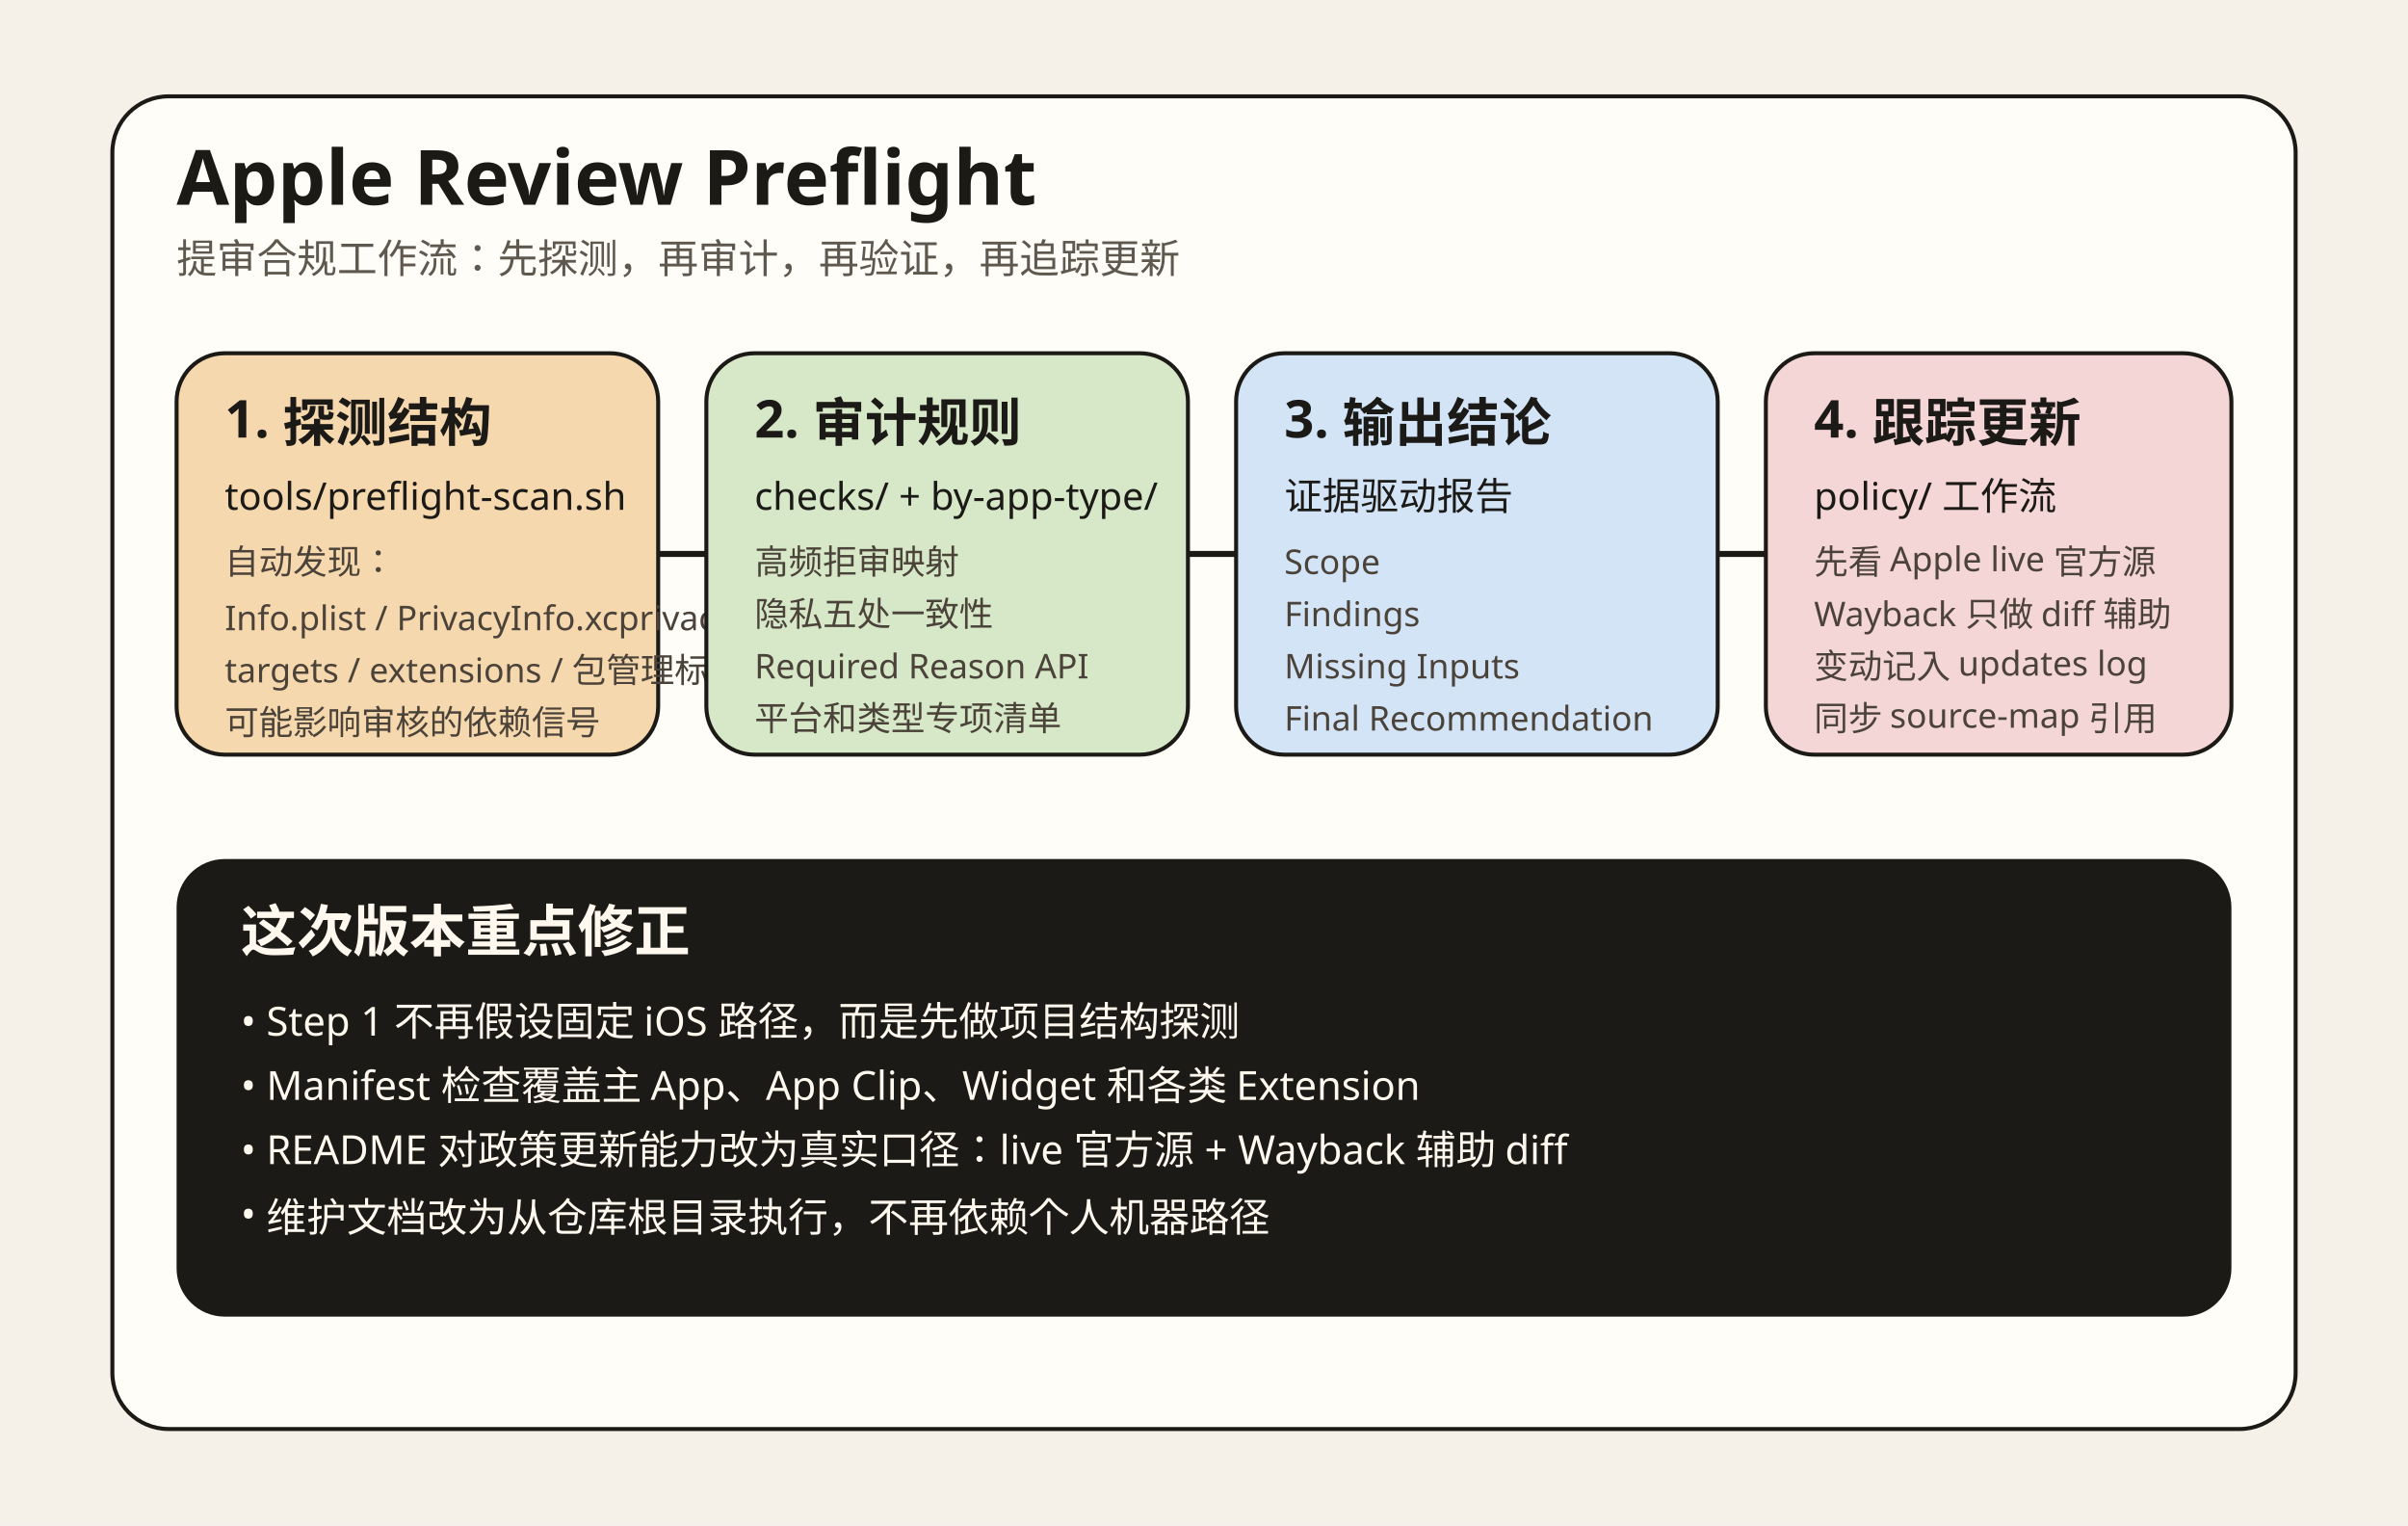
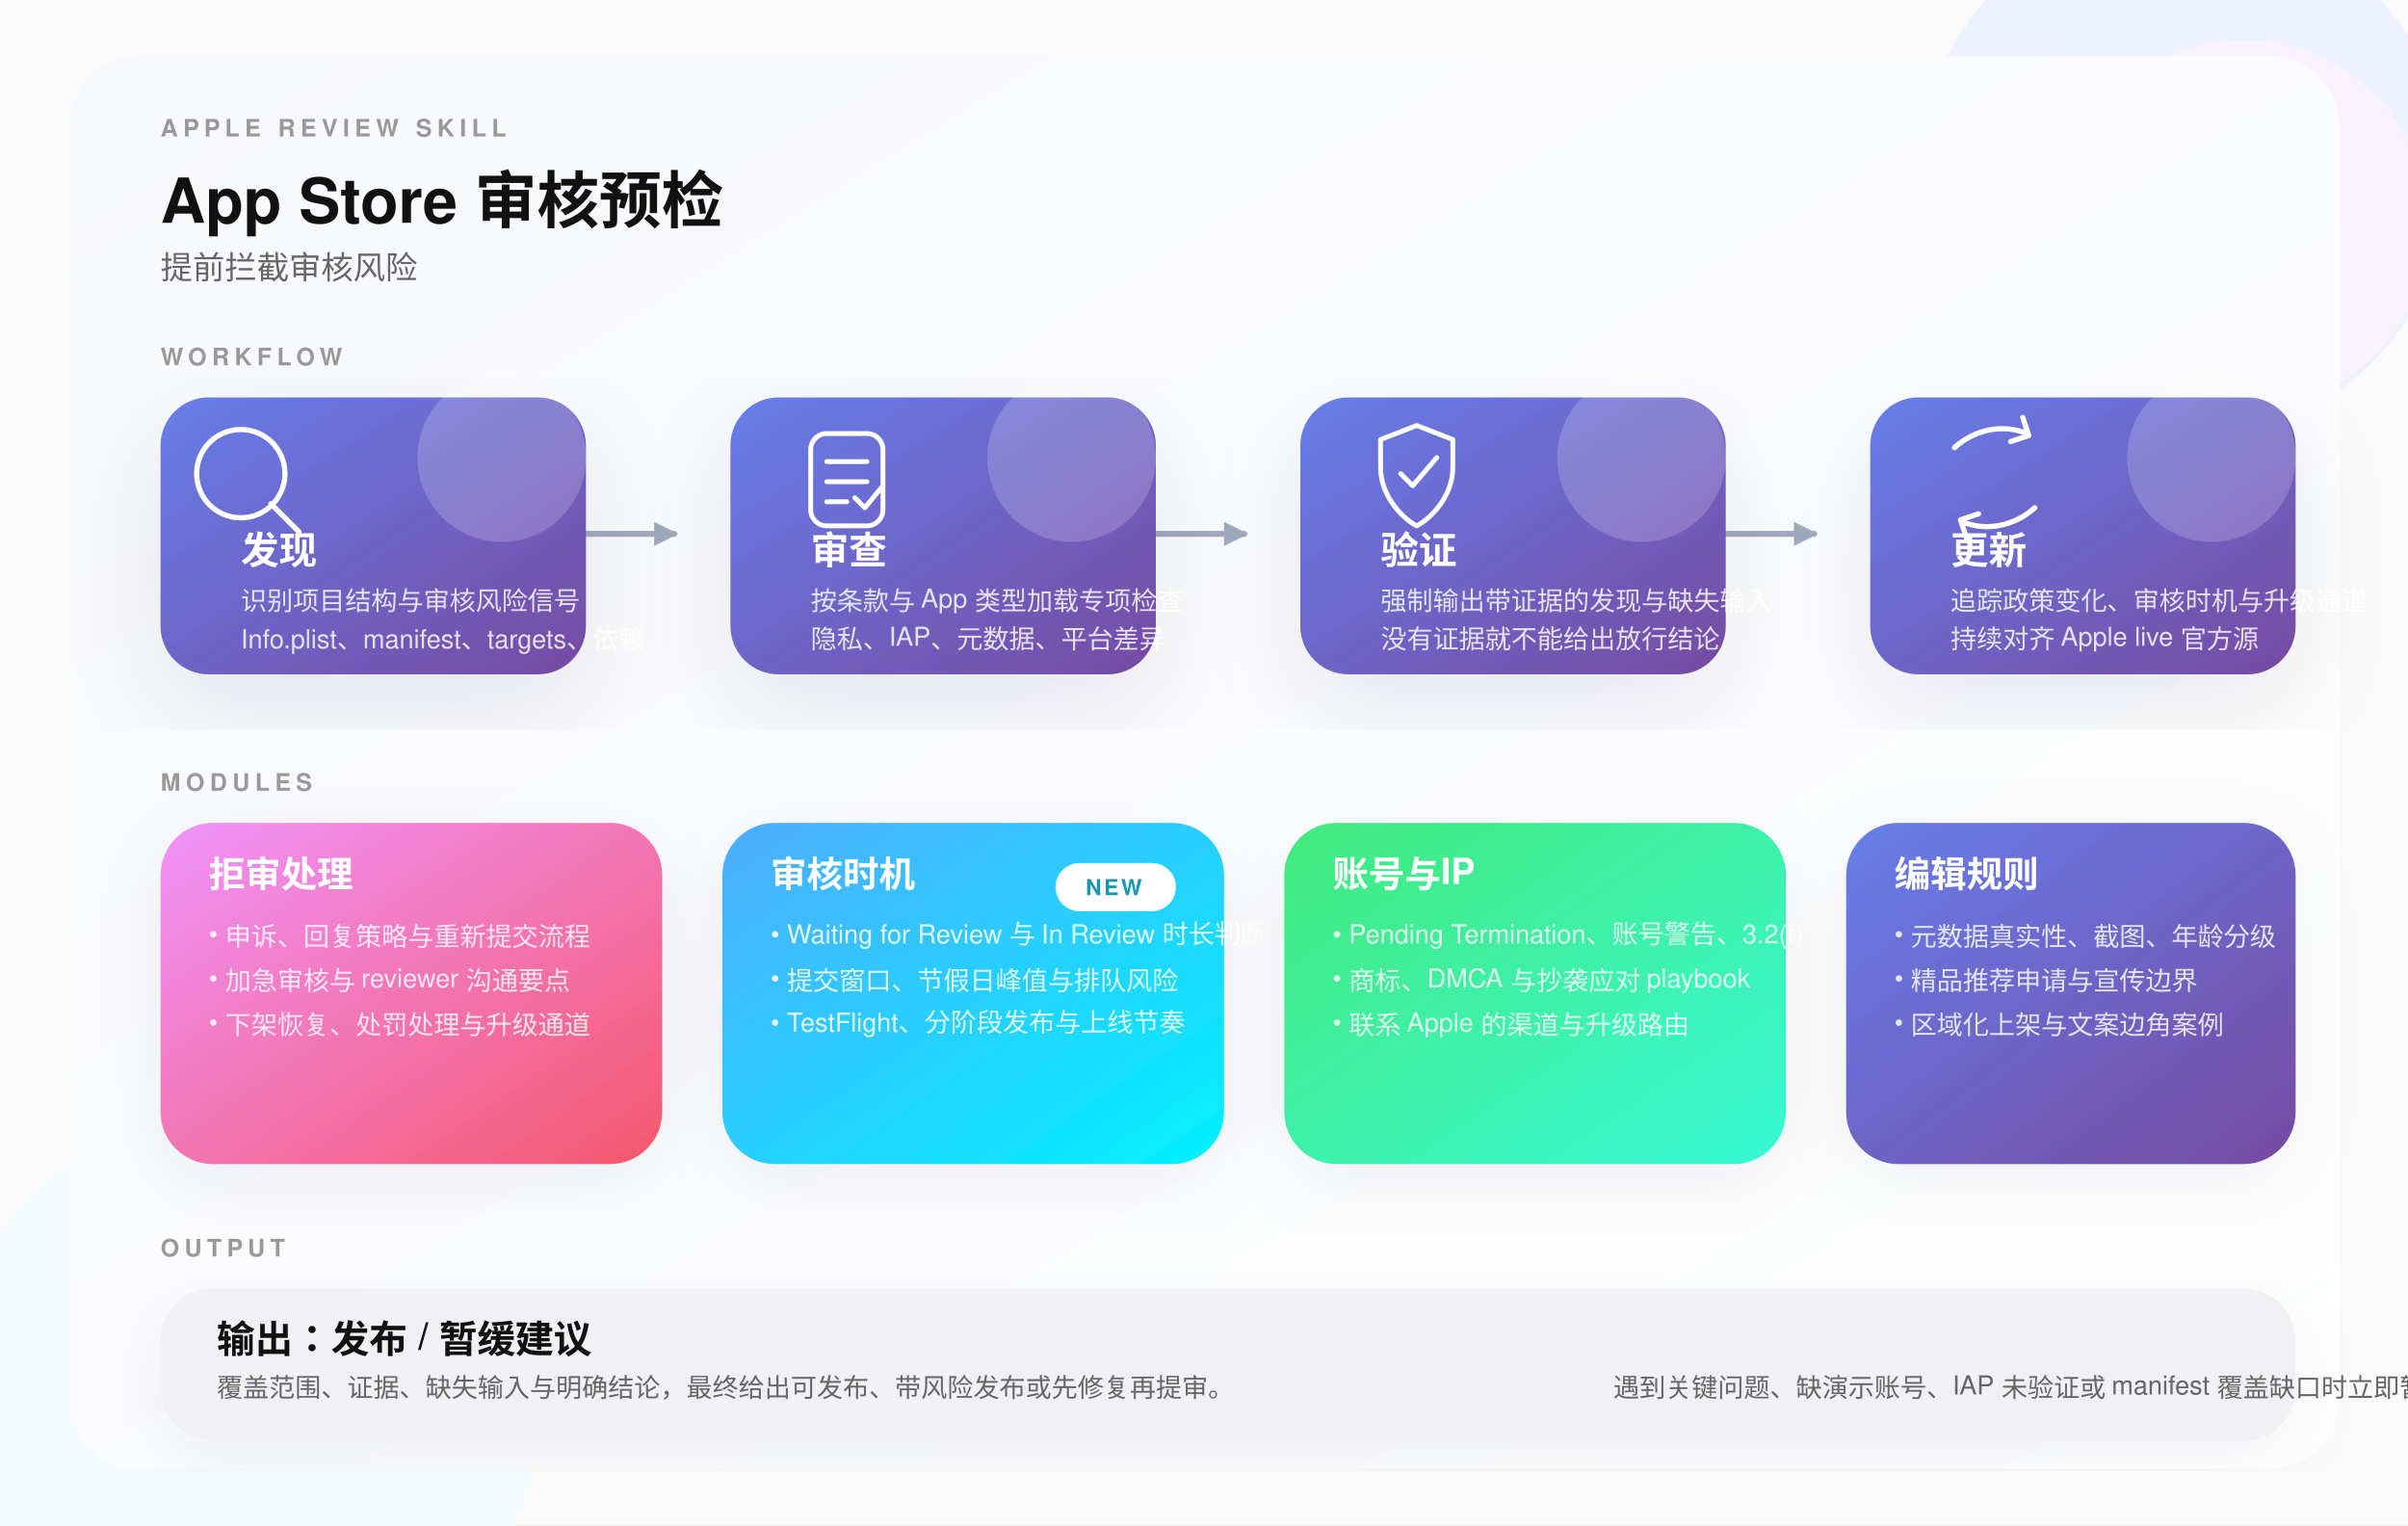
<svg xmlns="http://www.w3.org/2000/svg" width="1200" height="760" viewBox="0 0 1200 760" fill="none">
-   <rect width="1200" height="760" fill="#F5F1E8" />
-   <rect x="56" y="48" width="1088" height="664" rx="28" fill="#FFFDF8" stroke="#1C1A17" stroke-width="2" />
-   <text x="88" y="102" fill="#1C1A17" font-family="'PingFang SC', 'Noto Sans SC', 'Microsoft YaHei', sans-serif" font-size="38" font-weight="700">
-     Apple Review Preflight
-   </text>
-   <text x="88" y="136" fill="#5E584F" font-family="'PingFang SC', 'Noto Sans SC', 'Microsoft YaHei', sans-serif" font-size="20">
-     提审合规工作流：先探测，再审计，再验证，再追踪更新
-   </text>
-   <rect x="88" y="176" width="240" height="200" rx="24" fill="#F6D8AE" stroke="#1C1A17" stroke-width="2" />
-   <text x="112" y="218" fill="#1C1A17" font-family="'PingFang SC', 'Noto Sans SC', 'Microsoft YaHei', sans-serif" font-size="26" font-weight="700">1. 探测结构</text>
-   <text x="112" y="254" fill="#1C1A17" font-family="'PingFang SC', 'Noto Sans SC', 'Microsoft YaHei', sans-serif" font-size="19">tools/preflight-scan.sh</text>
-   <text x="112" y="286" fill="#4B4339" font-family="'PingFang SC', 'Noto Sans SC', 'Microsoft YaHei', sans-serif" font-size="17">自动发现：</text>
-   <text x="112" y="314" fill="#4B4339" font-family="'PingFang SC', 'Noto Sans SC', 'Microsoft YaHei', sans-serif" font-size="17">Info.plist / PrivacyInfo.xcprivacy</text>
-   <text x="112" y="340" fill="#4B4339" font-family="'PingFang SC', 'Noto Sans SC', 'Microsoft YaHei', sans-serif" font-size="17">targets / extensions / 包管理标记</text>
-   <text x="112" y="366" fill="#4B4339" font-family="'PingFang SC', 'Noto Sans SC', 'Microsoft YaHei', sans-serif" font-size="17">可能影响审核的依赖信号</text>
-   <rect x="352" y="176" width="240" height="200" rx="24" fill="#D6E8C8" stroke="#1C1A17" stroke-width="2" />
-   <text x="376" y="218" fill="#1C1A17" font-family="'PingFang SC', 'Noto Sans SC', 'Microsoft YaHei', sans-serif" font-size="26" font-weight="700">2. 审计规则</text>
-   <text x="376" y="254" fill="#1C1A17" font-family="'PingFang SC', 'Noto Sans SC', 'Microsoft YaHei', sans-serif" font-size="19">checks/ + by-app-type/</text>
-   <text x="376" y="286" fill="#4B4339" font-family="'PingFang SC', 'Noto Sans SC', 'Microsoft YaHei', sans-serif" font-size="17">高频拒审映射</text>
-   <text x="376" y="312" fill="#4B4339" font-family="'PingFang SC', 'Noto Sans SC', 'Microsoft YaHei', sans-serif" font-size="17">隐私五处一致性</text>
-   <text x="376" y="338" fill="#4B4339" font-family="'PingFang SC', 'Noto Sans SC', 'Microsoft YaHei', sans-serif" font-size="17">Required Reason API</text>
-   <text x="376" y="364" fill="#4B4339" font-family="'PingFang SC', 'Noto Sans SC', 'Microsoft YaHei', sans-serif" font-size="17">平台和类型专项清单</text>
-   <rect x="616" y="176" width="240" height="200" rx="24" fill="#D3E4F7" stroke="#1C1A17" stroke-width="2" />
-   <text x="640" y="218" fill="#1C1A17" font-family="'PingFang SC', 'Noto Sans SC', 'Microsoft YaHei', sans-serif" font-size="26" font-weight="700">3. 输出结论</text>
-   <text x="640" y="254" fill="#1C1A17" font-family="'PingFang SC', 'Noto Sans SC', 'Microsoft YaHei', sans-serif" font-size="19">证据驱动报告</text>
-   <text x="640" y="286" fill="#4B4339" font-family="'PingFang SC', 'Noto Sans SC', 'Microsoft YaHei', sans-serif" font-size="17">Scope</text>
-   <text x="640" y="312" fill="#4B4339" font-family="'PingFang SC', 'Noto Sans SC', 'Microsoft YaHei', sans-serif" font-size="17">Findings</text>
-   <text x="640" y="338" fill="#4B4339" font-family="'PingFang SC', 'Noto Sans SC', 'Microsoft YaHei', sans-serif" font-size="17">Missing Inputs</text>
-   <text x="640" y="364" fill="#4B4339" font-family="'PingFang SC', 'Noto Sans SC', 'Microsoft YaHei', sans-serif" font-size="17">Final Recommendation</text>
-   <rect x="880" y="176" width="232" height="200" rx="24" fill="#F4D6D6" stroke="#1C1A17" stroke-width="2" />
-   <text x="904" y="218" fill="#1C1A17" font-family="'PingFang SC', 'Noto Sans SC', 'Microsoft YaHei', sans-serif" font-size="26" font-weight="700">4. 跟踪更新</text>
-   <text x="904" y="254" fill="#1C1A17" font-family="'PingFang SC', 'Noto Sans SC', 'Microsoft YaHei', sans-serif" font-size="19">policy/ 工作流</text>
-   <text x="904" y="286" fill="#4B4339" font-family="'PingFang SC', 'Noto Sans SC', 'Microsoft YaHei', sans-serif" font-size="17">先看 Apple live 官方源</text>
-   <text x="904" y="312" fill="#4B4339" font-family="'PingFang SC', 'Noto Sans SC', 'Microsoft YaHei', sans-serif" font-size="17">Wayback 只做 diff 辅助</text>
-   <text x="904" y="338" fill="#4B4339" font-family="'PingFang SC', 'Noto Sans SC', 'Microsoft YaHei', sans-serif" font-size="17">变动记入 updates log</text>
-   <text x="904" y="364" fill="#4B4339" font-family="'PingFang SC', 'Noto Sans SC', 'Microsoft YaHei', sans-serif" font-size="17">同步 source-map 引用</text>
-   <path d="M328 276H352" stroke="#1C1A17" stroke-width="3" />
-   <path d="M592 276H616" stroke="#1C1A17" stroke-width="3" />
-   <path d="M856 276H880" stroke="#1C1A17" stroke-width="3" />
-   <rect x="88" y="428" width="1024" height="228" rx="24" fill="#1C1A17" />
-   <text x="120" y="474" fill="#FFF8EE" font-family="'PingFang SC', 'Noto Sans SC', 'Microsoft YaHei', sans-serif" font-size="28" font-weight="700">
-     这次版本重点修正
-   </text>
-   <text x="120" y="516" fill="#FFF8EE" font-family="'PingFang SC', 'Noto Sans SC', 'Microsoft YaHei', sans-serif" font-size="20">
-     • Step 1 不再假设固定 iOS 路径，而是先做项目结构探测
-   </text>
-   <text x="120" y="548" fill="#FFF8EE" font-family="'PingFang SC', 'Noto Sans SC', 'Microsoft YaHei', sans-serif" font-size="20">
-     • Manifest 检查覆盖主 App、App Clip、Widget 和各类 Extension
-   </text>
-   <text x="120" y="580" fill="#FFF8EE" font-family="'PingFang SC', 'Noto Sans SC', 'Microsoft YaHei', sans-serif" font-size="20">
-     • README 对政策更新能力改为真实口径：live 官方源 + Wayback 辅助 diff
-   </text>
-   <text x="120" y="612" fill="#FFF8EE" font-family="'PingFang SC', 'Noto Sans SC', 'Microsoft YaHei', sans-serif" font-size="20">
-     • 维护文档改为从仓库根目录执行，不再依赖个人机器路径
-   </text>
+   <defs>
+     <linearGradient id="grad-blue-purple" x1="0" y1="0" x2="1" y2="1">
+       <stop offset="0%" stop-color="#667EEA" />
+       <stop offset="100%" stop-color="#764BA2" />
+     </linearGradient>
+     <linearGradient id="grad-orange-pink" x1="0" y1="0" x2="1" y2="1">
+       <stop offset="0%" stop-color="#F093FB" />
+       <stop offset="100%" stop-color="#F5576C" />
+     </linearGradient>
+     <linearGradient id="grad-teal" x1="0" y1="0" x2="1" y2="1">
+       <stop offset="0%" stop-color="#4FACFE" />
+       <stop offset="100%" stop-color="#00F2FE" />
+     </linearGradient>
+     <linearGradient id="grad-mint" x1="0" y1="0" x2="1" y2="1">
+       <stop offset="0%" stop-color="#43E97B" />
+       <stop offset="100%" stop-color="#38F9D7" />
+     </linearGradient>
+     <linearGradient id="bg-glow" x1="0" y1="0" x2="1" y2="1">
+       <stop offset="0%" stop-color="#F7F8FC" />
+       <stop offset="100%" stop-color="#FFFFFF" />
+     </linearGradient>
+     <filter id="shadow-soft" x="-20%" y="-20%" width="140%" height="140%">
+       <feDropShadow dx="0" dy="18" stdDeviation="24" flood-color="#1F294014" flood-opacity="1" />
+     </filter>
+     <filter id="shadow-subtle" x="-20%" y="-20%" width="140%" height="140%">
+       <feDropShadow dx="0" dy="10" stdDeviation="18" flood-color="#1F29400D" flood-opacity="1" />
+     </filter>
+     <marker id="arrowhead" markerWidth="12" markerHeight="12" refX="10" refY="6" orient="auto" markerUnits="userSpaceOnUse">
+       <path d="M0 0L12 6L0 12V0Z" fill="#A1A9BC" />
+     </marker>
+   </defs>
+   <rect width="1200" height="760" fill="#FAFAFA" />
+   <circle cx="1088" cy="88" r="132" fill="#EEF2FF" />
+   <circle cx="1118" cy="112" r="92" fill="#F8F3FF" />
+   <circle cx="122" cy="698" r="148" fill="#F4FBFF" />
+   <rect x="34" y="28" width="1132" height="704" rx="36" fill="url(#bg-glow)" />
+   <text x="80" y="68" fill="#999999" font-family="-apple-system, 'SF Pro Display', 'Helvetica Neue', Helvetica, Arial, sans-serif" font-size="12" font-weight="600" letter-spacing="2.6">APPLE REVIEW SKILL</text>
+   <text x="80" y="111" fill="#111111" font-family="-apple-system, 'SF Pro Display', 'Helvetica Neue', Helvetica, Arial, sans-serif" font-size="31" font-weight="700">App Store 审核预检</text>
+   <text x="80" y="139" fill="#666666" font-family="-apple-system, 'SF Pro Display', 'Helvetica Neue', Helvetica, Arial, sans-serif" font-size="16" font-weight="400">提前拦截审核风险</text>
+   <text x="80" y="182" fill="#999999" font-family="-apple-system, 'SF Pro Display', 'Helvetica Neue', Helvetica, Arial, sans-serif" font-size="12" font-weight="600" letter-spacing="2.6">WORKFLOW</text>
+   <path d="M292 266H336" stroke="#A1A9BC" stroke-width="3" stroke-linecap="round" marker-end="url(#arrowhead)" />
+   <path d="M576 266H620" stroke="#A1A9BC" stroke-width="3" stroke-linecap="round" marker-end="url(#arrowhead)" />
+   <path d="M860 266H904" stroke="#A1A9BC" stroke-width="3" stroke-linecap="round" marker-end="url(#arrowhead)" />
+   <g filter="url(#shadow-soft)">
+     <rect x="80" y="198" width="212" height="138" rx="24" fill="url(#grad-blue-purple)" />
+   </g>
+   <g opacity="0.18">
+     <circle cx="250" cy="228" r="42" fill="#FFFFFF" />
+   </g>
+   <circle cx="120" cy="236" r="22" stroke="#FFFFFF" stroke-width="2.6" />
+   <path d="M135 251L149 265" stroke="#FFFFFF" stroke-width="2.6" stroke-linecap="round" />
+   <text x="120" y="281" fill="#FFFFFF" font-family="-apple-system, 'SF Pro Display', 'Helvetica Neue', Helvetica, Arial, sans-serif" font-size="19" font-weight="700">发现</text>
+   <text x="120" y="304" fill="rgba(255,255,255,0.82)" font-family="-apple-system, 'SF Pro Display', 'Helvetica Neue', Helvetica, Arial, sans-serif" font-size="13">识别项目结构与审核风险信号</text>
+   <text x="120" y="323" fill="rgba(255,255,255,0.82)" font-family="-apple-system, 'SF Pro Display', 'Helvetica Neue', Helvetica, Arial, sans-serif" font-size="13">Info.plist、manifest、targets、依赖</text>
+   <g filter="url(#shadow-soft)">
+     <rect x="364" y="198" width="212" height="138" rx="24" fill="url(#grad-blue-purple)" />
+   </g>
+   <g opacity="0.18">
+     <circle cx="534" cy="228" r="42" fill="#FFFFFF" />
+   </g>
+   <rect x="404" y="216" width="36" height="46" rx="8" stroke="#FFFFFF" stroke-width="2.4" />
+   <path d="M412 230H432" stroke="#FFFFFF" stroke-width="2.4" stroke-linecap="round" />
+   <path d="M412 240H432" stroke="#FFFFFF" stroke-width="2.4" stroke-linecap="round" />
+   <path d="M412 250H422" stroke="#FFFFFF" stroke-width="2.4" stroke-linecap="round" />
+   <path d="M426 248L431 253L440 242" stroke="#FFFFFF" stroke-width="2.4" stroke-linecap="round" stroke-linejoin="round" />
+   <text x="404" y="281" fill="#FFFFFF" font-family="-apple-system, 'SF Pro Display', 'Helvetica Neue', Helvetica, Arial, sans-serif" font-size="19" font-weight="700">审查</text>
+   <text x="404" y="304" fill="rgba(255,255,255,0.82)" font-family="-apple-system, 'SF Pro Display', 'Helvetica Neue', Helvetica, Arial, sans-serif" font-size="13">按条款与 App 类型加载专项检查</text>
+   <text x="404" y="323" fill="rgba(255,255,255,0.82)" font-family="-apple-system, 'SF Pro Display', 'Helvetica Neue', Helvetica, Arial, sans-serif" font-size="13">隐私、IAP、元数据、平台差异</text>
+   <g filter="url(#shadow-soft)">
+     <rect x="648" y="198" width="212" height="138" rx="24" fill="url(#grad-blue-purple)" />
+   </g>
+   <g opacity="0.18">
+     <circle cx="818" cy="228" r="42" fill="#FFFFFF" />
+   </g>
+   <path d="M688 219L706 212L724 219V233C724 248 712 259 706 262C700 259 688 248 688 233V219Z" stroke="#FFFFFF" stroke-width="2.4" stroke-linejoin="round" />
+   <path d="M698 236L704 242L716 228" stroke="#FFFFFF" stroke-width="2.4" stroke-linecap="round" stroke-linejoin="round" />
+   <text x="688" y="281" fill="#FFFFFF" font-family="-apple-system, 'SF Pro Display', 'Helvetica Neue', Helvetica, Arial, sans-serif" font-size="19" font-weight="700">验证</text>
+   <text x="688" y="304" fill="rgba(255,255,255,0.82)" font-family="-apple-system, 'SF Pro Display', 'Helvetica Neue', Helvetica, Arial, sans-serif" font-size="13">强制输出带证据的发现与缺失输入</text>
+   <text x="688" y="323" fill="rgba(255,255,255,0.82)" font-family="-apple-system, 'SF Pro Display', 'Helvetica Neue', Helvetica, Arial, sans-serif" font-size="13">没有证据就不能给出放行结论</text>
+   <g filter="url(#shadow-soft)">
+     <rect x="932" y="198" width="212" height="138" rx="24" fill="url(#grad-blue-purple)" />
+   </g>
+   <g opacity="0.18">
+     <circle cx="1102" cy="228" r="42" fill="#FFFFFF" />
+   </g>
+   <path d="M974 223C984 214 998 211 1010 216" stroke="#FFFFFF" stroke-width="2.6" stroke-linecap="round" />
+   <path d="M1008 208L1011 217L1002 220" stroke="#FFFFFF" stroke-width="2.6" stroke-linecap="round" stroke-linejoin="round" />
+   <path d="M1014 253C1004 262 990 265 978 260" stroke="#FFFFFF" stroke-width="2.6" stroke-linecap="round" />
+   <path d="M980 268L977 259L986 256" stroke="#FFFFFF" stroke-width="2.6" stroke-linecap="round" stroke-linejoin="round" />
+   <text x="972" y="281" fill="#FFFFFF" font-family="-apple-system, 'SF Pro Display', 'Helvetica Neue', Helvetica, Arial, sans-serif" font-size="19" font-weight="700">更新</text>
+   <text x="972" y="304" fill="rgba(255,255,255,0.82)" font-family="-apple-system, 'SF Pro Display', 'Helvetica Neue', Helvetica, Arial, sans-serif" font-size="13">追踪政策变化、审核时机与升级通道</text>
+   <text x="972" y="323" fill="rgba(255,255,255,0.82)" font-family="-apple-system, 'SF Pro Display', 'Helvetica Neue', Helvetica, Arial, sans-serif" font-size="13">持续对齐 Apple live 官方源</text>
+   <text x="80" y="394" fill="#999999" font-family="-apple-system, 'SF Pro Display', 'Helvetica Neue', Helvetica, Arial, sans-serif" font-size="12" font-weight="600" letter-spacing="2.6">MODULES</text>
+   <g filter="url(#shadow-subtle)">
+     <rect x="80" y="410" width="250" height="170" rx="26" fill="url(#grad-orange-pink)" />
+   </g>
+   <text x="104" y="442" fill="#FFFFFF" font-family="-apple-system, 'SF Pro Display', 'Helvetica Neue', Helvetica, Arial, sans-serif" font-size="18" font-weight="700">拒审处理</text>
+   <text x="104" y="470" fill="rgba(255,255,255,0.82)" font-family="-apple-system, 'SF Pro Display', 'Helvetica Neue', Helvetica, Arial, sans-serif" font-size="13">• 申诉、回复策略与重新提交流程</text>
+   <text x="104" y="492" fill="rgba(255,255,255,0.82)" font-family="-apple-system, 'SF Pro Display', 'Helvetica Neue', Helvetica, Arial, sans-serif" font-size="13">• 加急审核与 reviewer 沟通要点</text>
+   <text x="104" y="514" fill="rgba(255,255,255,0.82)" font-family="-apple-system, 'SF Pro Display', 'Helvetica Neue', Helvetica, Arial, sans-serif" font-size="13">• 下架恢复、处罚处理与升级通道</text>
+   <g filter="url(#shadow-subtle)">
+     <rect x="360" y="410" width="250" height="170" rx="26" fill="url(#grad-teal)" />
+   </g>
+   <rect x="526" y="430" width="60" height="24" rx="12" fill="#FFFFFF" />
+   <text x="541" y="446" fill="#1797B8" font-family="-apple-system, 'SF Pro Display', 'Helvetica Neue', Helvetica, Arial, sans-serif" font-size="11" font-weight="700" letter-spacing="1.2">NEW</text>
+   <text x="384" y="442" fill="#FFFFFF" font-family="-apple-system, 'SF Pro Display', 'Helvetica Neue', Helvetica, Arial, sans-serif" font-size="18" font-weight="700">审核时机</text>
+   <text x="384" y="470" fill="rgba(255,255,255,0.84)" font-family="-apple-system, 'SF Pro Display', 'Helvetica Neue', Helvetica, Arial, sans-serif" font-size="13">• Waiting for Review 与 In Review 时长判断</text>
+   <text x="384" y="492" fill="rgba(255,255,255,0.84)" font-family="-apple-system, 'SF Pro Display', 'Helvetica Neue', Helvetica, Arial, sans-serif" font-size="13">• 提交窗口、节假日峰值与排队风险</text>
+   <text x="384" y="514" fill="rgba(255,255,255,0.84)" font-family="-apple-system, 'SF Pro Display', 'Helvetica Neue', Helvetica, Arial, sans-serif" font-size="13">• TestFlight、分阶段发布与上线节奏</text>
+   <g filter="url(#shadow-subtle)">
+     <rect x="640" y="410" width="250" height="170" rx="26" fill="url(#grad-mint)" />
+   </g>
+   <text x="664" y="442" fill="#FFFFFF" font-family="-apple-system, 'SF Pro Display', 'Helvetica Neue', Helvetica, Arial, sans-serif" font-size="18" font-weight="700">账号与IP</text>
+   <text x="664" y="470" fill="rgba(255,255,255,0.82)" font-family="-apple-system, 'SF Pro Display', 'Helvetica Neue', Helvetica, Arial, sans-serif" font-size="13">• Pending Termination、账号警告、3.2(f)</text>
+   <text x="664" y="492" fill="rgba(255,255,255,0.82)" font-family="-apple-system, 'SF Pro Display', 'Helvetica Neue', Helvetica, Arial, sans-serif" font-size="13">• 商标、DMCA 与抄袭应对 playbook</text>
+   <text x="664" y="514" fill="rgba(255,255,255,0.82)" font-family="-apple-system, 'SF Pro Display', 'Helvetica Neue', Helvetica, Arial, sans-serif" font-size="13">• 联系 Apple 的渠道与升级路由</text>
+   <g filter="url(#shadow-subtle)">
+     <rect x="920" y="410" width="224" height="170" rx="26" fill="url(#grad-blue-purple)" />
+   </g>
+   <text x="944" y="442" fill="#FFFFFF" font-family="-apple-system, 'SF Pro Display', 'Helvetica Neue', Helvetica, Arial, sans-serif" font-size="18" font-weight="700">编辑规则</text>
+   <text x="944" y="470" fill="rgba(255,255,255,0.82)" font-family="-apple-system, 'SF Pro Display', 'Helvetica Neue', Helvetica, Arial, sans-serif" font-size="13">• 元数据真实性、截图、年龄分级</text>
+   <text x="944" y="492" fill="rgba(255,255,255,0.82)" font-family="-apple-system, 'SF Pro Display', 'Helvetica Neue', Helvetica, Arial, sans-serif" font-size="13">• 精品推荐申请与宣传边界</text>
+   <text x="944" y="514" fill="rgba(255,255,255,0.82)" font-family="-apple-system, 'SF Pro Display', 'Helvetica Neue', Helvetica, Arial, sans-serif" font-size="13">• 区域化上架与文案边角案例</text>
+   <text x="80" y="626" fill="#999999" font-family="-apple-system, 'SF Pro Display', 'Helvetica Neue', Helvetica, Arial, sans-serif" font-size="12" font-weight="600" letter-spacing="2.6">OUTPUT</text>
+   <g filter="url(#shadow-subtle)">
+     <rect x="80" y="642" width="1064" height="76" rx="26" fill="#F0F0F5" />
+   </g>
+   <text x="108" y="674" fill="#111111" font-family="-apple-system, 'SF Pro Display', 'Helvetica Neue', Helvetica, Arial, sans-serif" font-size="19" font-weight="700">输出：发布 / 暂缓建议</text>
+   <text x="108" y="696" fill="#666666" font-family="-apple-system, 'SF Pro Display', 'Helvetica Neue', Helvetica, Arial, sans-serif" font-size="13">覆盖范围、证据、缺失输入与明确结论，最终给出可发布、带风险发布或先修复再提审。</text>
+   <text x="804" y="696" fill="#666666" font-family="-apple-system, 'SF Pro Display', 'Helvetica Neue', Helvetica, Arial, sans-serif" font-size="13">遇到关键问题、缺演示账号、IAP 未验证或 manifest 覆盖缺口时立即暂停放行。</text>
</svg>
